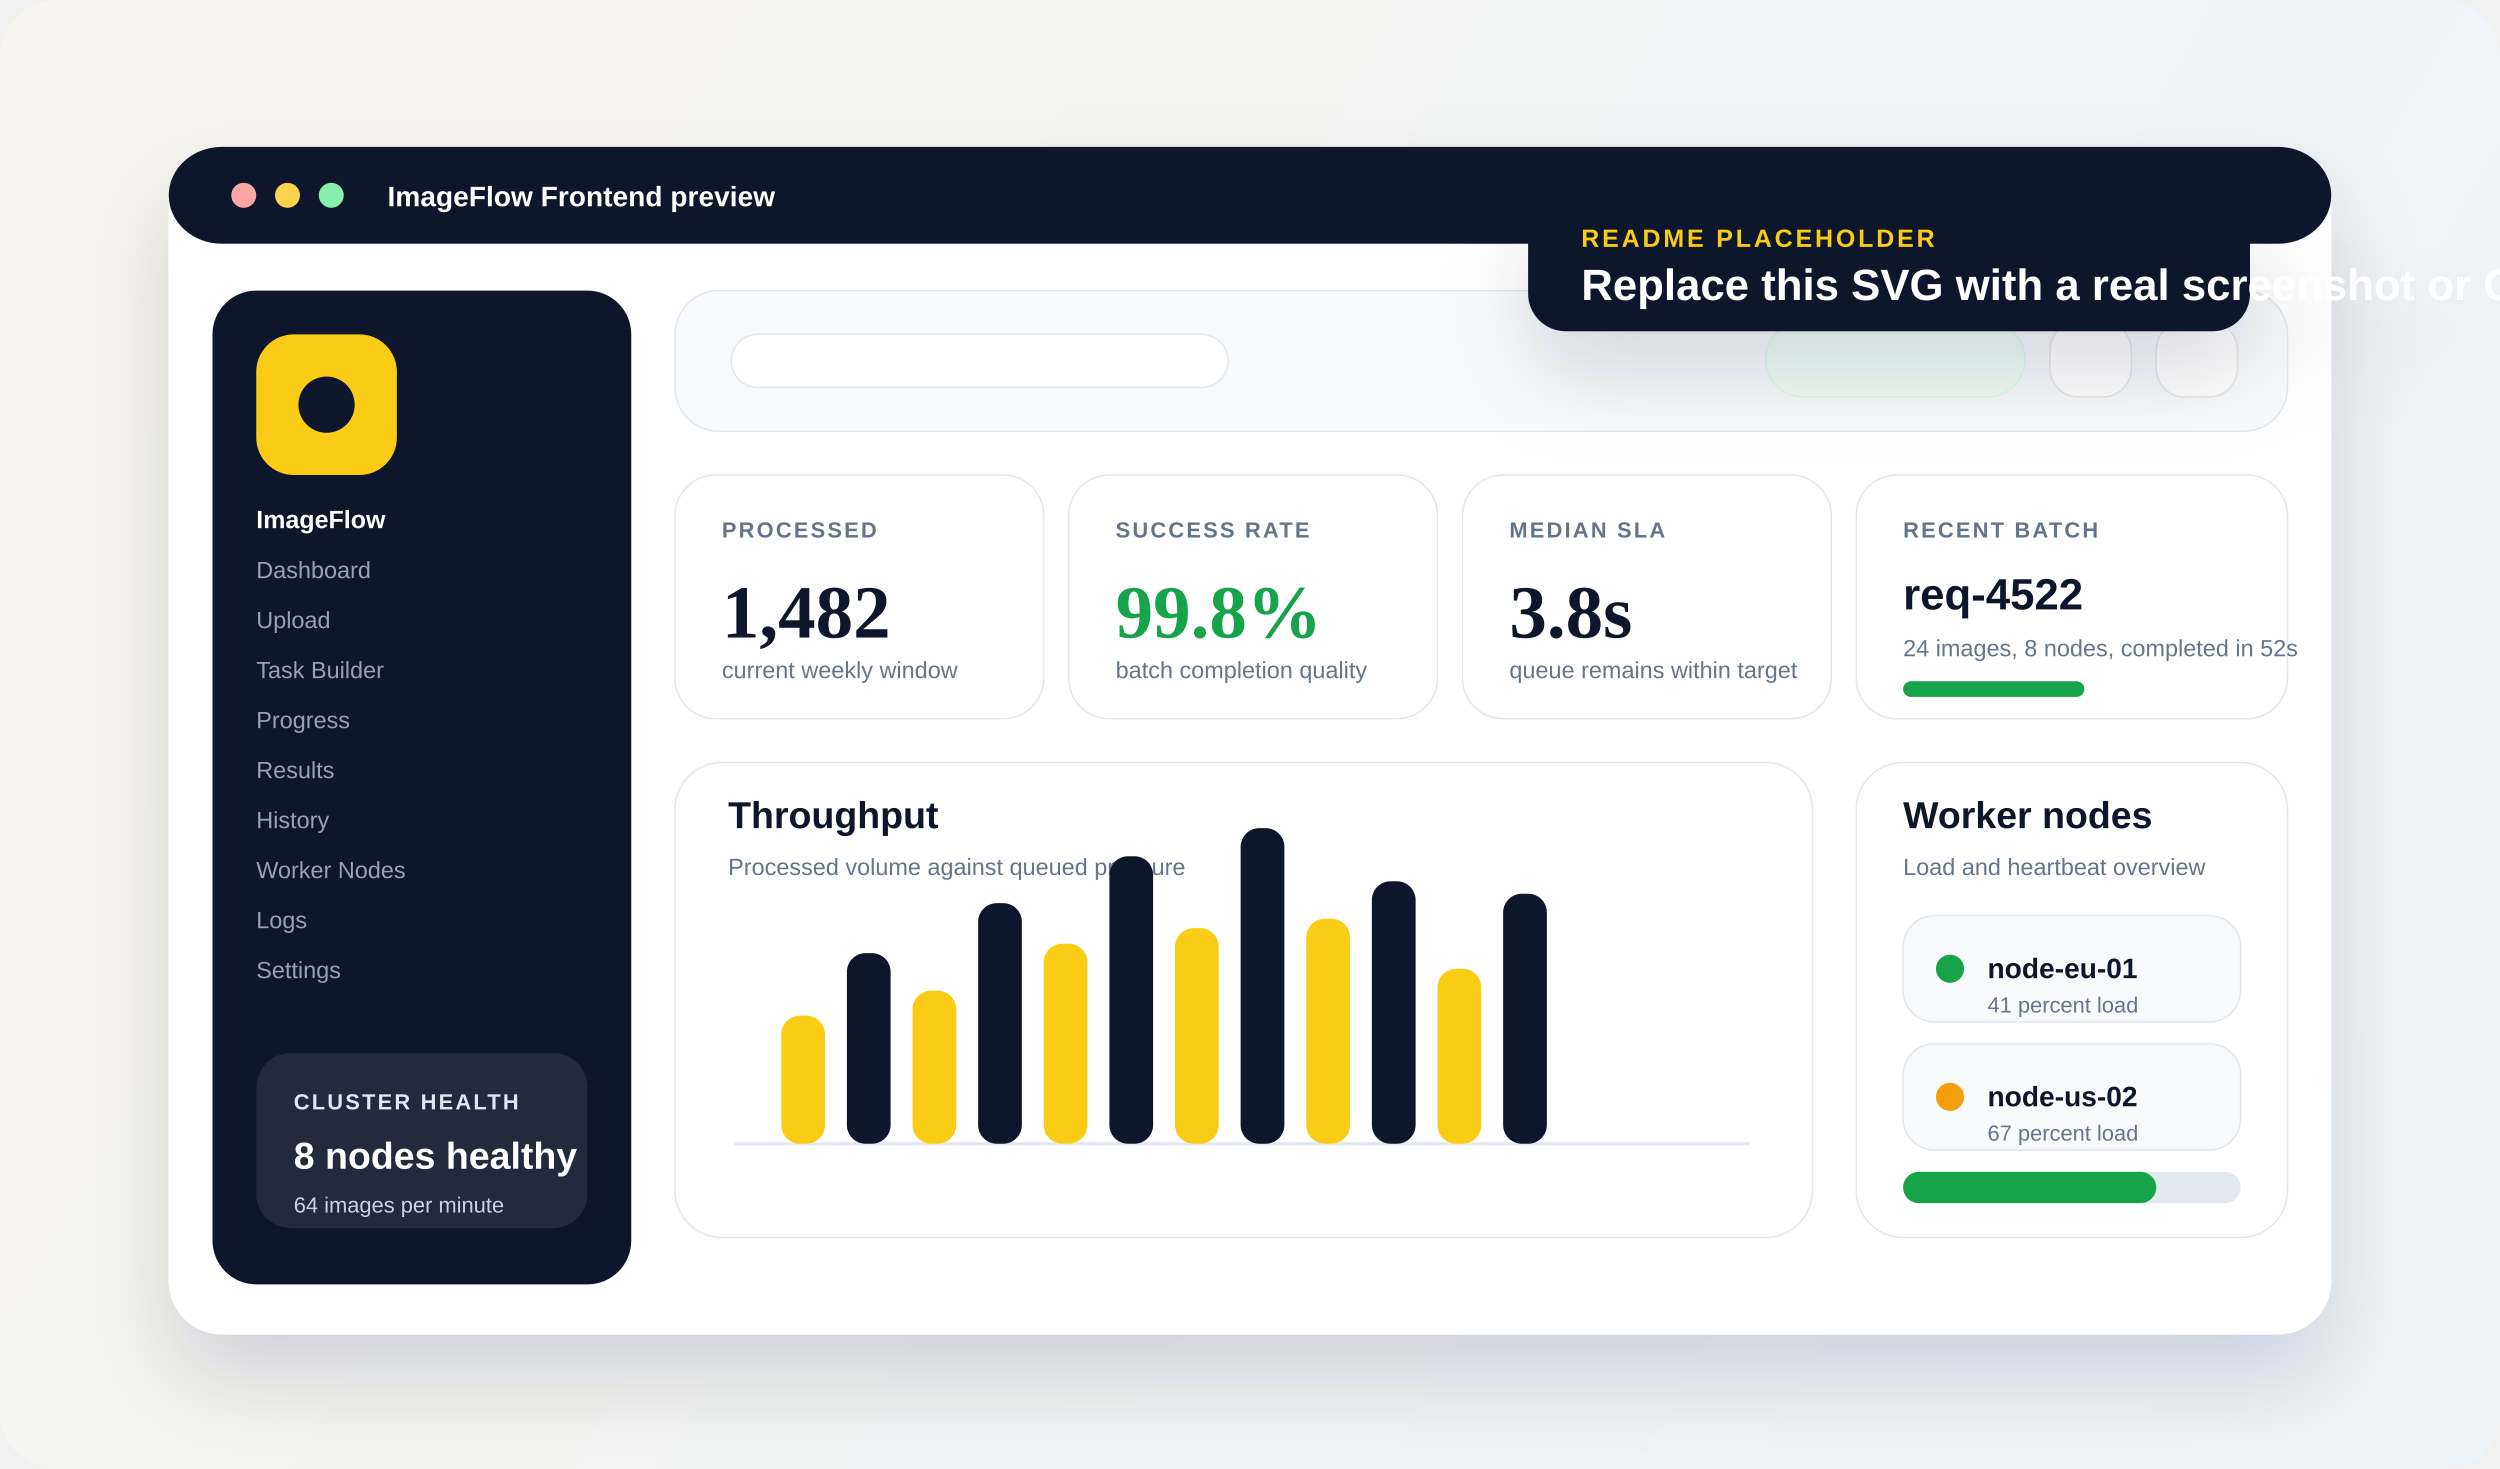
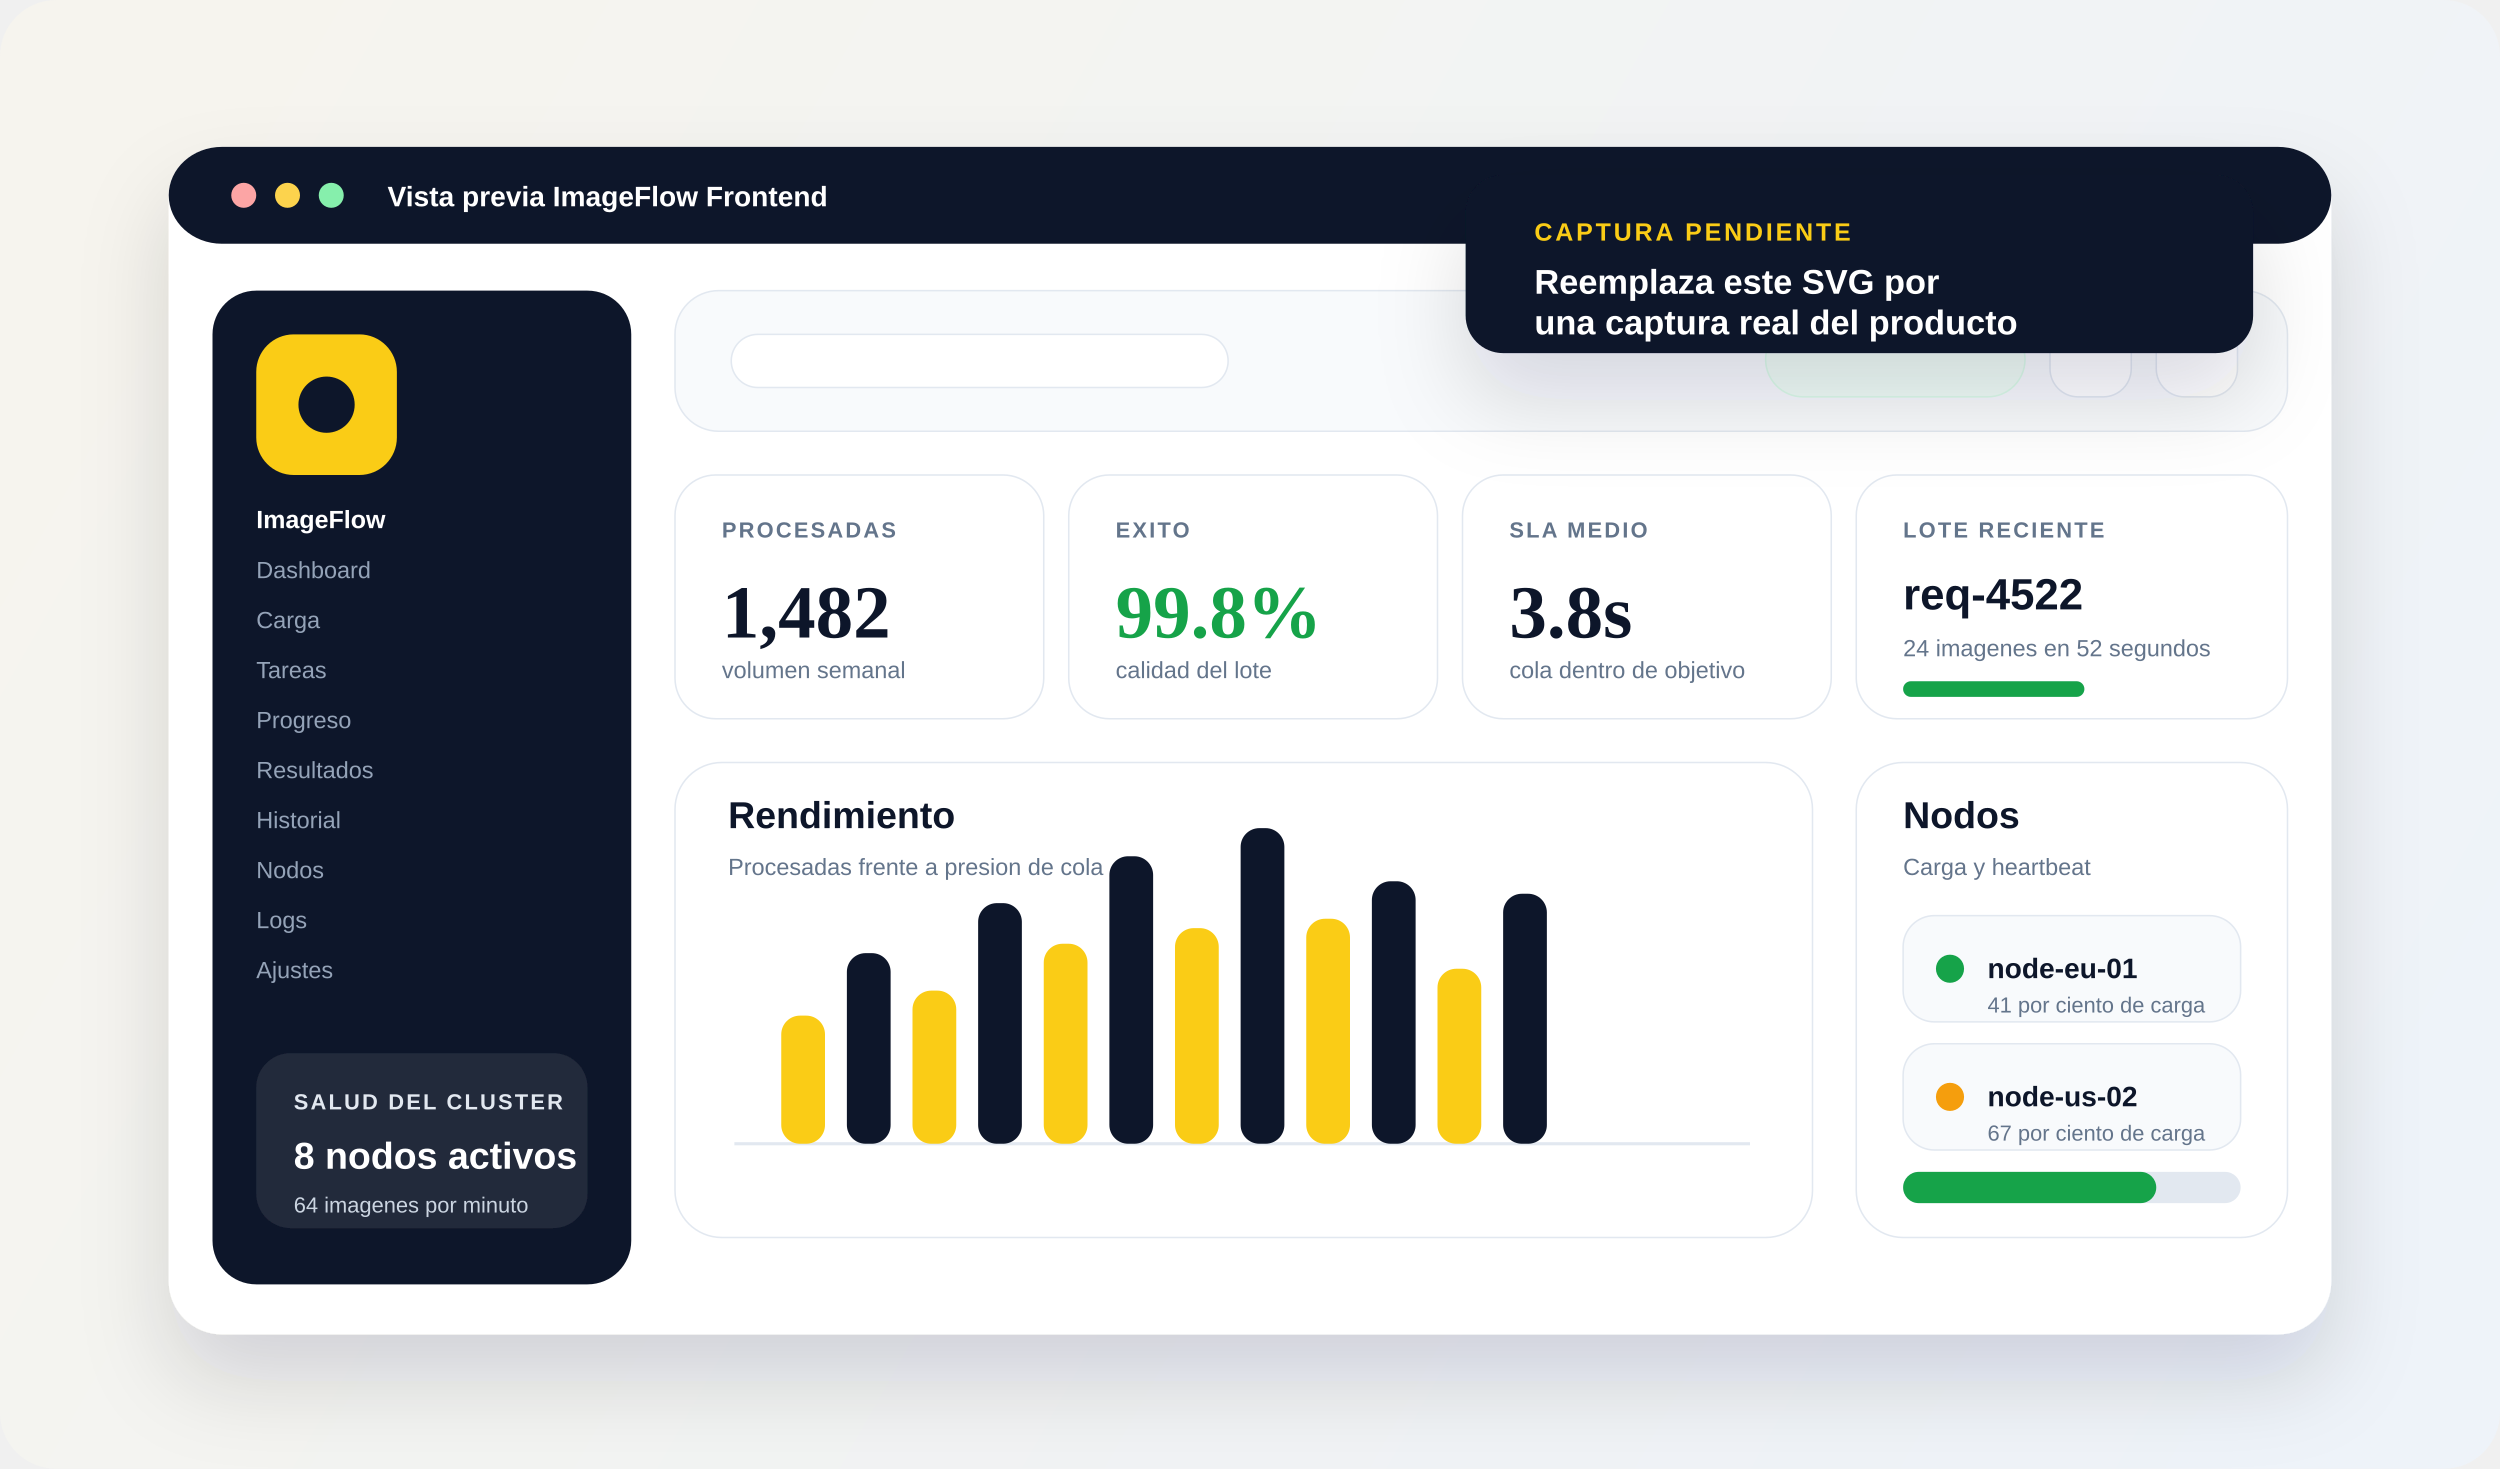
<svg xmlns="http://www.w3.org/2000/svg" width="1600" height="940" viewBox="0 0 1600 940" fill="none" role="img" aria-labelledby="demoTitle demoDesc">
  <defs>
    <linearGradient id="demoBg" x1="96" y1="70" x2="1510" y2="870" gradientUnits="userSpaceOnUse">
      <stop stop-color="#F6F4EE" />
      <stop offset="1" stop-color="#EEF3F9" />
    </linearGradient>
    <filter id="demoShadow" x="0" y="0" width="1600" height="940" filterUnits="userSpaceOnUse" color-interpolation-filters="sRGB">
      <feDropShadow dx="0" dy="30" stdDeviation="28" flood-color="#0F172A" flood-opacity="0.14" />
    </filter>
  </defs>
  <rect width="1600" height="940" rx="36" fill="url(#demoBg)" />
  <g filter="url(#demoShadow)">
    <rect x="108" y="94" width="1384" height="760" rx="34" fill="#FFFFFF" />
    <rect x="108" y="94" width="1384" height="62" rx="34" fill="#0F172A" />
    <circle cx="156" cy="125" r="8" fill="#FCA5A5" />
    <circle cx="184" cy="125" r="8" fill="#FCD34D" />
    <circle cx="212" cy="125" r="8" fill="#86EFAC" />
-     <text x="248" y="132" fill="#FFFFFF" font-family="Verdana, Arial, sans-serif" font-size="18" font-weight="700">ImageFlow Frontend preview</text>
+     <text x="248" y="132" fill="#FFFFFF" font-family="Verdana, Arial, sans-serif" font-size="18" font-weight="700">Vista previa ImageFlow Frontend</text>
    <rect x="136" y="186" width="268" height="636" rx="28" fill="#0F172A" />
    <rect x="432" y="186" width="1032" height="90" rx="28" fill="#F8FAFC" stroke="#E2E8F0" />
    <rect x="468" y="214" width="318" height="34" rx="17" fill="#FFFFFF" stroke="#E2E8F0" />
    <rect x="1130" y="206" width="166" height="48" rx="24" fill="#F0FDF4" stroke="#DCFCE7" />
    <rect x="1312" y="206" width="52" height="48" rx="18" fill="#FFFFFF" stroke="#E2E8F0" />
    <rect x="1380" y="206" width="52" height="48" rx="18" fill="#FFFFFF" stroke="#E2E8F0" />
    <rect x="164" y="214" width="90" height="90" rx="24" fill="#FACC15" />
    <circle cx="209" cy="259" r="18" fill="#0F172A" />
    <text x="164" y="338" fill="#FFFFFF" font-family="Verdana, Arial, sans-serif" font-size="16" font-weight="700">ImageFlow</text>
    <text x="164" y="370" fill="#94A3B8" font-family="Verdana, Arial, sans-serif" font-size="15">Dashboard</text>
-     <text x="164" y="402" fill="#94A3B8" font-family="Verdana, Arial, sans-serif" font-size="15">Upload</text>
-     <text x="164" y="434" fill="#94A3B8" font-family="Verdana, Arial, sans-serif" font-size="15">Task Builder</text>
-     <text x="164" y="466" fill="#94A3B8" font-family="Verdana, Arial, sans-serif" font-size="15">Progress</text>
-     <text x="164" y="498" fill="#94A3B8" font-family="Verdana, Arial, sans-serif" font-size="15">Results</text>
-     <text x="164" y="530" fill="#94A3B8" font-family="Verdana, Arial, sans-serif" font-size="15">History</text>
-     <text x="164" y="562" fill="#94A3B8" font-family="Verdana, Arial, sans-serif" font-size="15">Worker Nodes</text>
+     <text x="164" y="402" fill="#94A3B8" font-family="Verdana, Arial, sans-serif" font-size="15">Carga</text>
+     <text x="164" y="434" fill="#94A3B8" font-family="Verdana, Arial, sans-serif" font-size="15">Tareas</text>
+     <text x="164" y="466" fill="#94A3B8" font-family="Verdana, Arial, sans-serif" font-size="15">Progreso</text>
+     <text x="164" y="498" fill="#94A3B8" font-family="Verdana, Arial, sans-serif" font-size="15">Resultados</text>
+     <text x="164" y="530" fill="#94A3B8" font-family="Verdana, Arial, sans-serif" font-size="15">Historial</text>
+     <text x="164" y="562" fill="#94A3B8" font-family="Verdana, Arial, sans-serif" font-size="15">Nodos</text>
    <text x="164" y="594" fill="#94A3B8" font-family="Verdana, Arial, sans-serif" font-size="15">Logs</text>
-     <text x="164" y="626" fill="#94A3B8" font-family="Verdana, Arial, sans-serif" font-size="15">Settings</text>
+     <text x="164" y="626" fill="#94A3B8" font-family="Verdana, Arial, sans-serif" font-size="15">Ajustes</text>
    <rect x="164" y="674" width="212" height="112" rx="22" fill="#FFFFFF" opacity="0.08" />
-     <text x="188" y="710" fill="#E2E8F0" font-family="Verdana, Arial, sans-serif" font-size="14" font-weight="700" letter-spacing="1.4">CLUSTER HEALTH</text>
-     <text x="188" y="748" fill="#FFFFFF" font-family="Verdana, Arial, sans-serif" font-size="24" font-weight="700">8 nodes healthy</text>
-     <text x="188" y="776" fill="#CBD5E1" font-family="Verdana, Arial, sans-serif" font-size="14">64 images per minute</text>
+     <text x="188" y="710" fill="#E2E8F0" font-family="Verdana, Arial, sans-serif" font-size="14" font-weight="700" letter-spacing="1.4">SALUD DEL CLUSTER</text>
+     <text x="188" y="748" fill="#FFFFFF" font-family="Verdana, Arial, sans-serif" font-size="24" font-weight="700">8 nodos activos</text>
+     <text x="188" y="776" fill="#CBD5E1" font-family="Verdana, Arial, sans-serif" font-size="14">64 imagenes por minuto</text>
    <rect x="432" y="304" width="236" height="156" rx="26" fill="#FFFFFF" stroke="#E2E8F0" />
    <rect x="684" y="304" width="236" height="156" rx="26" fill="#FFFFFF" stroke="#E2E8F0" />
    <rect x="936" y="304" width="236" height="156" rx="26" fill="#FFFFFF" stroke="#E2E8F0" />
    <rect x="1188" y="304" width="276" height="156" rx="26" fill="#FFFFFF" stroke="#E2E8F0" />
-     <text x="462" y="344" fill="#64748B" font-family="Verdana, Arial, sans-serif" font-size="14" font-weight="700" letter-spacing="1.4">PROCESSED</text>
+     <text x="462" y="344" fill="#64748B" font-family="Verdana, Arial, sans-serif" font-size="14" font-weight="700" letter-spacing="1.4">PROCESADAS</text>
    <text x="462" y="408" fill="#0F172A" font-family="Georgia, 'Times New Roman', serif" font-size="48" font-weight="700">1,482</text>
-     <text x="462" y="434" fill="#64748B" font-family="Verdana, Arial, sans-serif" font-size="15">current weekly window</text>
-     <text x="714" y="344" fill="#64748B" font-family="Verdana, Arial, sans-serif" font-size="14" font-weight="700" letter-spacing="1.4">SUCCESS RATE</text>
+     <text x="462" y="434" fill="#64748B" font-family="Verdana, Arial, sans-serif" font-size="15">volumen semanal</text>
+     <text x="714" y="344" fill="#64748B" font-family="Verdana, Arial, sans-serif" font-size="14" font-weight="700" letter-spacing="1.4">EXITO</text>
    <text x="714" y="408" fill="#16A34A" font-family="Georgia, 'Times New Roman', serif" font-size="48" font-weight="700">99.8%</text>
-     <text x="714" y="434" fill="#64748B" font-family="Verdana, Arial, sans-serif" font-size="15">batch completion quality</text>
-     <text x="966" y="344" fill="#64748B" font-family="Verdana, Arial, sans-serif" font-size="14" font-weight="700" letter-spacing="1.4">MEDIAN SLA</text>
+     <text x="714" y="434" fill="#64748B" font-family="Verdana, Arial, sans-serif" font-size="15">calidad del lote</text>
+     <text x="966" y="344" fill="#64748B" font-family="Verdana, Arial, sans-serif" font-size="14" font-weight="700" letter-spacing="1.4">SLA MEDIO</text>
    <text x="966" y="408" fill="#0F172A" font-family="Georgia, 'Times New Roman', serif" font-size="48" font-weight="700">3.8s</text>
-     <text x="966" y="434" fill="#64748B" font-family="Verdana, Arial, sans-serif" font-size="15">queue remains within target</text>
-     <text x="1218" y="344" fill="#64748B" font-family="Verdana, Arial, sans-serif" font-size="14" font-weight="700" letter-spacing="1.4">RECENT BATCH</text>
+     <text x="966" y="434" fill="#64748B" font-family="Verdana, Arial, sans-serif" font-size="15">cola dentro de objetivo</text>
+     <text x="1218" y="344" fill="#64748B" font-family="Verdana, Arial, sans-serif" font-size="14" font-weight="700" letter-spacing="1.4">LOTE RECIENTE</text>
    <text x="1218" y="390" fill="#0F172A" font-family="Verdana, Arial, sans-serif" font-size="28" font-weight="700">req-4522</text>
-     <text x="1218" y="420" fill="#64748B" font-family="Verdana, Arial, sans-serif" font-size="15">24 images, 8 nodes, completed in 52s</text>
+     <text x="1218" y="420" fill="#64748B" font-family="Verdana, Arial, sans-serif" font-size="15">24 imagenes en 52 segundos</text>
    <rect x="1218" y="436" width="116" height="10" rx="5" fill="#E2E8F0" />
    <rect x="1218" y="436" width="116" height="10" rx="5" fill="#16A34A" />
    <rect x="432" y="488" width="728" height="304" rx="30" fill="#FFFFFF" stroke="#E2E8F0" />
    <rect x="1188" y="488" width="276" height="304" rx="30" fill="#FFFFFF" stroke="#E2E8F0" />
-     <text x="466" y="530" fill="#0F172A" font-family="Verdana, Arial, sans-serif" font-size="24" font-weight="700">Throughput</text>
-     <text x="466" y="560" fill="#64748B" font-family="Verdana, Arial, sans-serif" font-size="15">Processed volume against queued pressure</text>
+     <text x="466" y="530" fill="#0F172A" font-family="Verdana, Arial, sans-serif" font-size="24" font-weight="700">Rendimiento</text>
+     <text x="466" y="560" fill="#64748B" font-family="Verdana, Arial, sans-serif" font-size="15">Procesadas frente a presion de cola</text>
    <path d="M470 732H1120" stroke="#E2E8F0" stroke-width="2" />
    <rect x="500" y="650" width="28" height="82" rx="12" fill="#FACC15" />
    <rect x="542" y="610" width="28" height="122" rx="12" fill="#0F172A" />
    <rect x="584" y="634" width="28" height="98" rx="12" fill="#FACC15" />
    <rect x="626" y="578" width="28" height="154" rx="12" fill="#0F172A" />
    <rect x="668" y="604" width="28" height="128" rx="12" fill="#FACC15" />
    <rect x="710" y="548" width="28" height="184" rx="12" fill="#0F172A" />
    <rect x="752" y="594" width="28" height="138" rx="12" fill="#FACC15" />
    <rect x="794" y="530" width="28" height="202" rx="12" fill="#0F172A" />
    <rect x="836" y="588" width="28" height="144" rx="12" fill="#FACC15" />
    <rect x="878" y="564" width="28" height="168" rx="12" fill="#0F172A" />
    <rect x="920" y="620" width="28" height="112" rx="12" fill="#FACC15" />
    <rect x="962" y="572" width="28" height="160" rx="12" fill="#0F172A" />
-     <text x="1218" y="530" fill="#0F172A" font-family="Verdana, Arial, sans-serif" font-size="24" font-weight="700">Worker nodes</text>
-     <text x="1218" y="560" fill="#64748B" font-family="Verdana, Arial, sans-serif" font-size="15">Load and heartbeat overview</text>
+     <text x="1218" y="530" fill="#0F172A" font-family="Verdana, Arial, sans-serif" font-size="24" font-weight="700">Nodos</text>
+     <text x="1218" y="560" fill="#64748B" font-family="Verdana, Arial, sans-serif" font-size="15">Carga y heartbeat</text>
    <rect x="1218" y="586" width="216" height="68" rx="20" fill="#F8FAFC" stroke="#E2E8F0" />
    <rect x="1218" y="668" width="216" height="68" rx="20" fill="#F8FAFC" stroke="#E2E8F0" />
    <rect x="1218" y="750" width="216" height="20" rx="10" fill="#E2E8F0" />
    <rect x="1218" y="750" width="162" height="20" rx="10" fill="#16A34A" />
    <circle cx="1248" cy="620" r="9" fill="#16A34A" />
    <circle cx="1248" cy="702" r="9" fill="#F59E0B" />
    <text x="1272" y="626" fill="#0F172A" font-family="Verdana, Arial, sans-serif" font-size="18" font-weight="700">node-eu-01</text>
-     <text x="1272" y="648" fill="#64748B" font-family="Verdana, Arial, sans-serif" font-size="14">41 percent load</text>
+     <text x="1272" y="648" fill="#64748B" font-family="Verdana, Arial, sans-serif" font-size="14">41 por ciento de carga</text>
    <text x="1272" y="708" fill="#0F172A" font-family="Verdana, Arial, sans-serif" font-size="18" font-weight="700">node-us-02</text>
-     <text x="1272" y="730" fill="#64748B" font-family="Verdana, Arial, sans-serif" font-size="14">67 percent load</text>
+     <text x="1272" y="730" fill="#64748B" font-family="Verdana, Arial, sans-serif" font-size="14">67 por ciento de carga</text>
  </g>
  <g filter="url(#demoShadow)">
-     <rect x="978" y="120" width="462" height="92" rx="24" fill="#0F172A" />
-     <text x="1012" y="158" fill="#FACC15" font-family="Verdana, Arial, sans-serif" font-size="16" font-weight="700" letter-spacing="1.8">README PLACEHOLDER</text>
-     <text x="1012" y="192" fill="#FFFFFF" font-family="Verdana, Arial, sans-serif" font-size="28" font-weight="700">Replace this SVG with a real screenshot or GIF</text>
+     <rect x="938" y="112" width="504" height="114" rx="24" fill="#0F172A" />
+     <text x="982" y="154" fill="#FACC15" font-family="Verdana, Arial, sans-serif" font-size="16" font-weight="700" letter-spacing="1.8">CAPTURA PENDIENTE</text>
+     <text x="982" y="188" fill="#FFFFFF" font-family="Verdana, Arial, sans-serif" font-size="22" font-weight="700">Reemplaza este SVG por</text>
+     <text x="982" y="214" fill="#FFFFFF" font-family="Verdana, Arial, sans-serif" font-size="22" font-weight="700">una captura real del producto</text>
  </g>
</svg>
